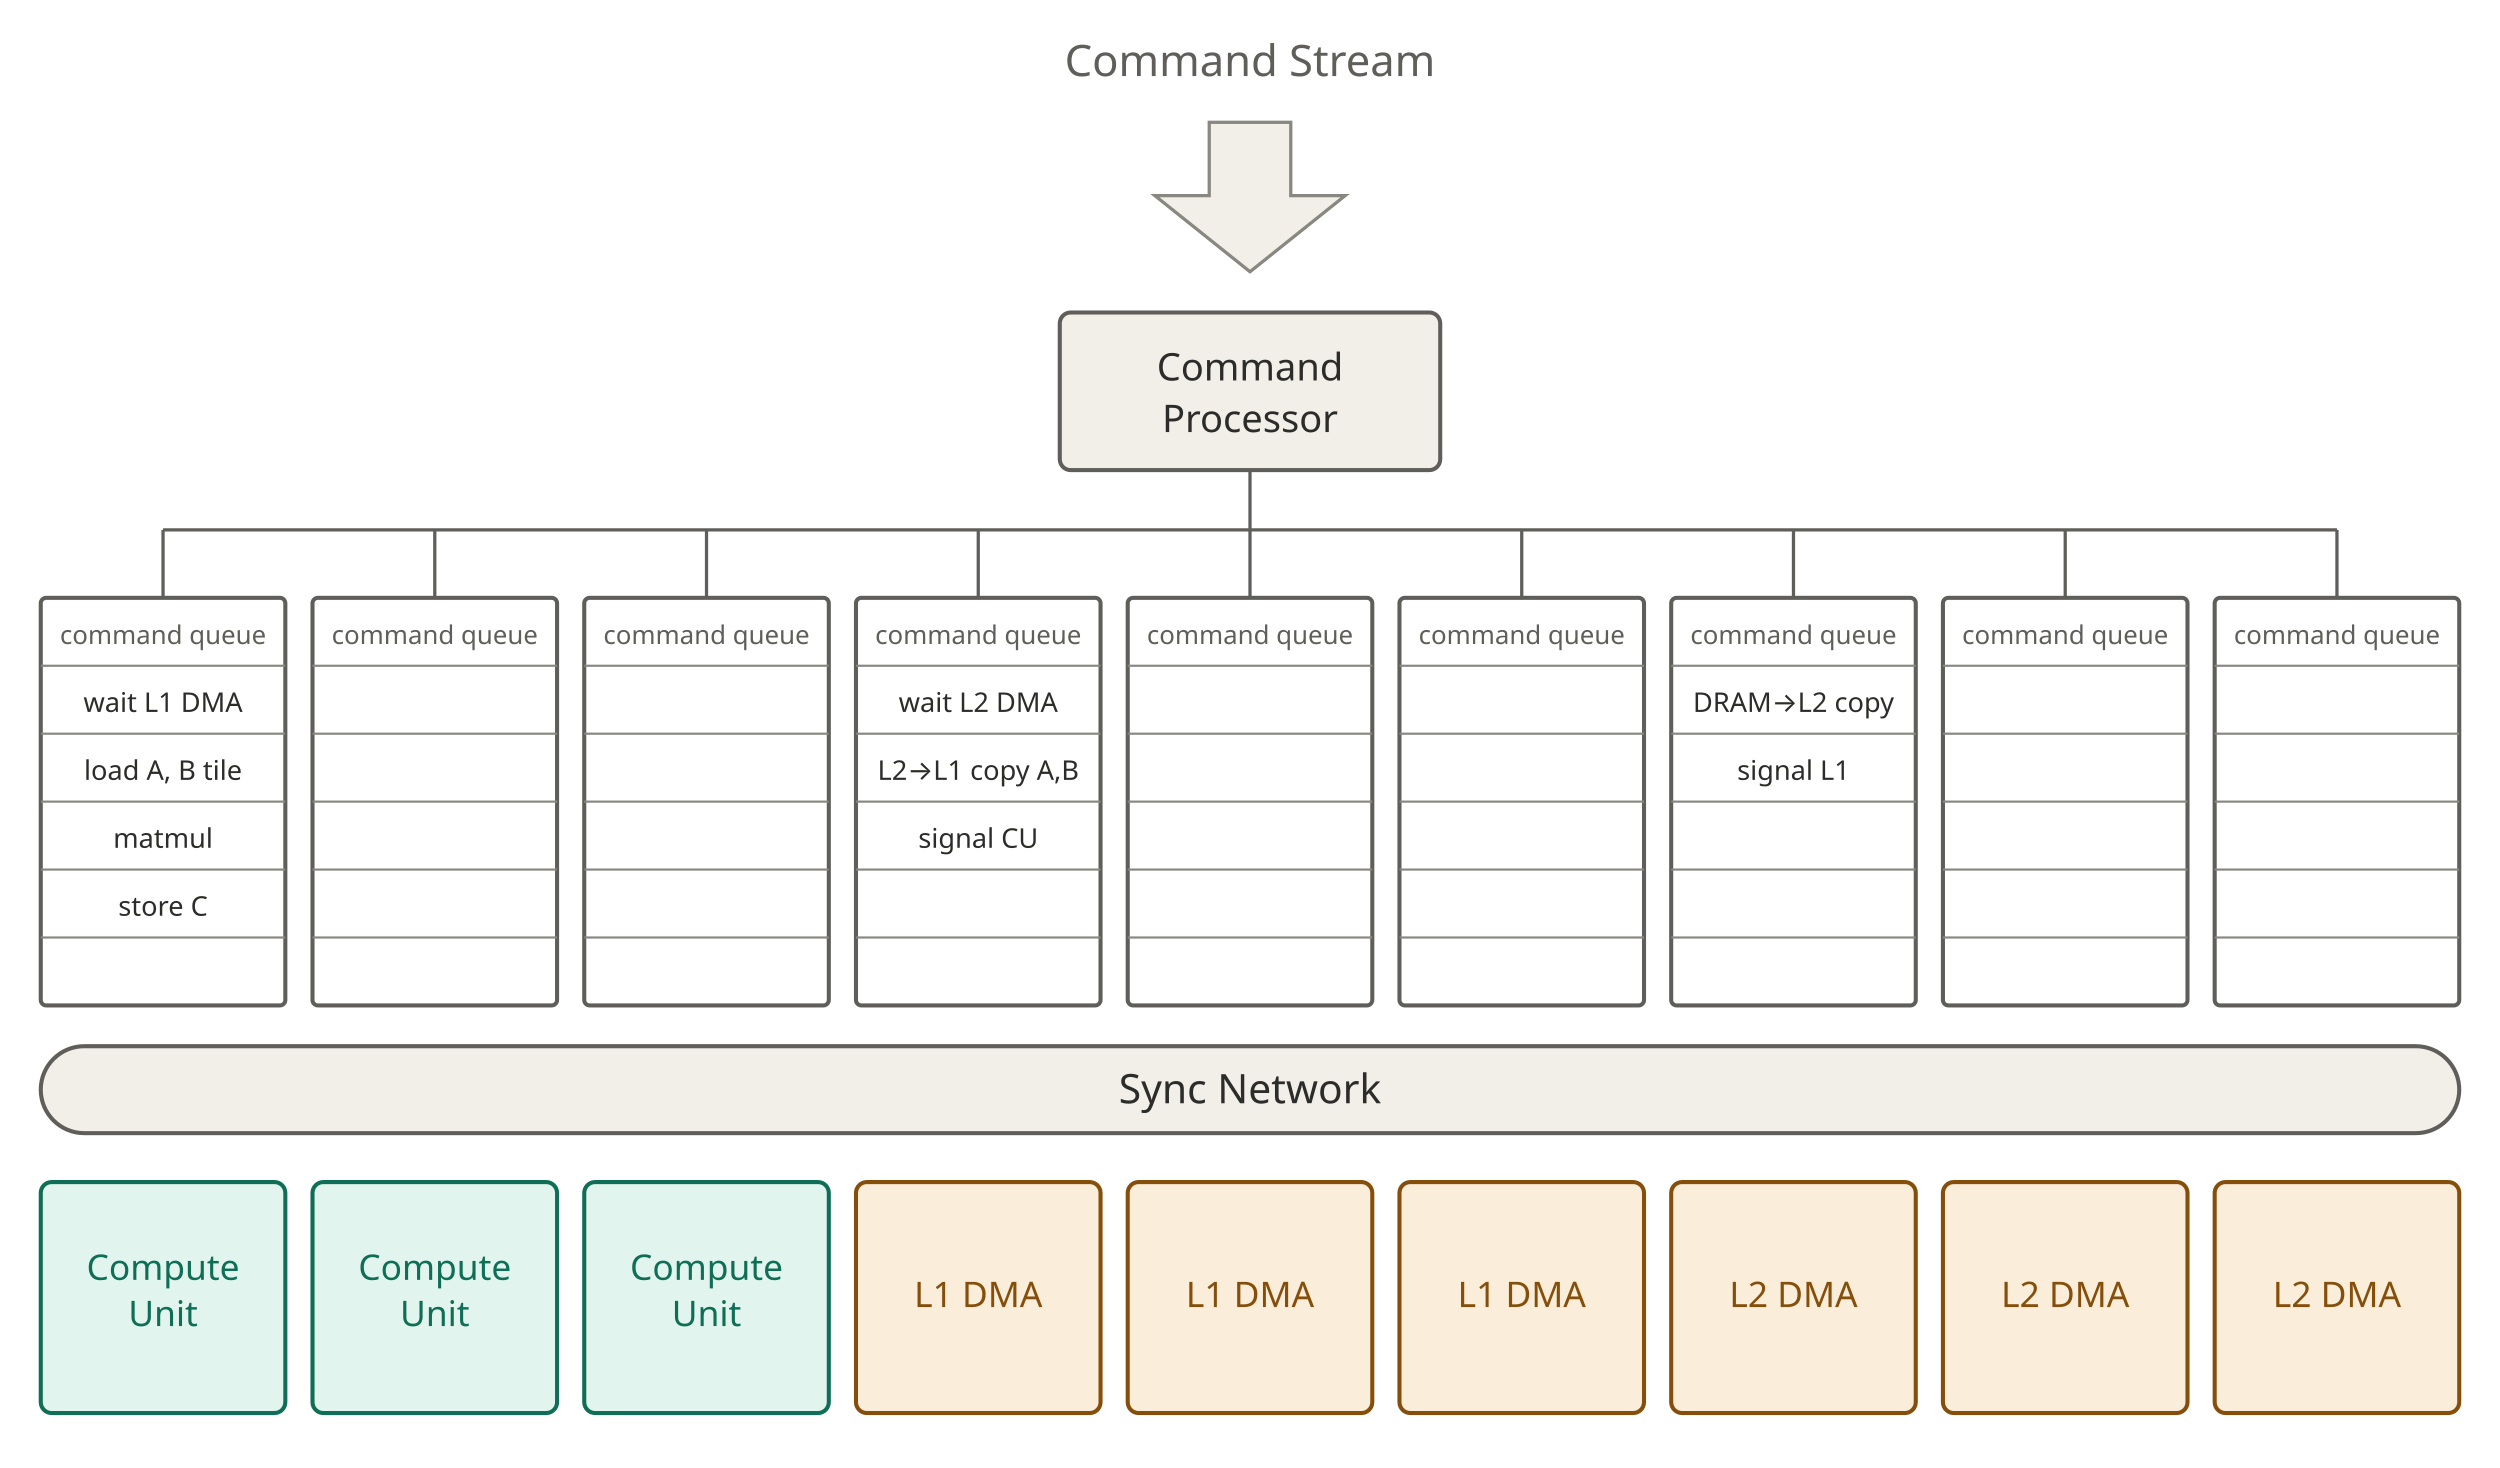
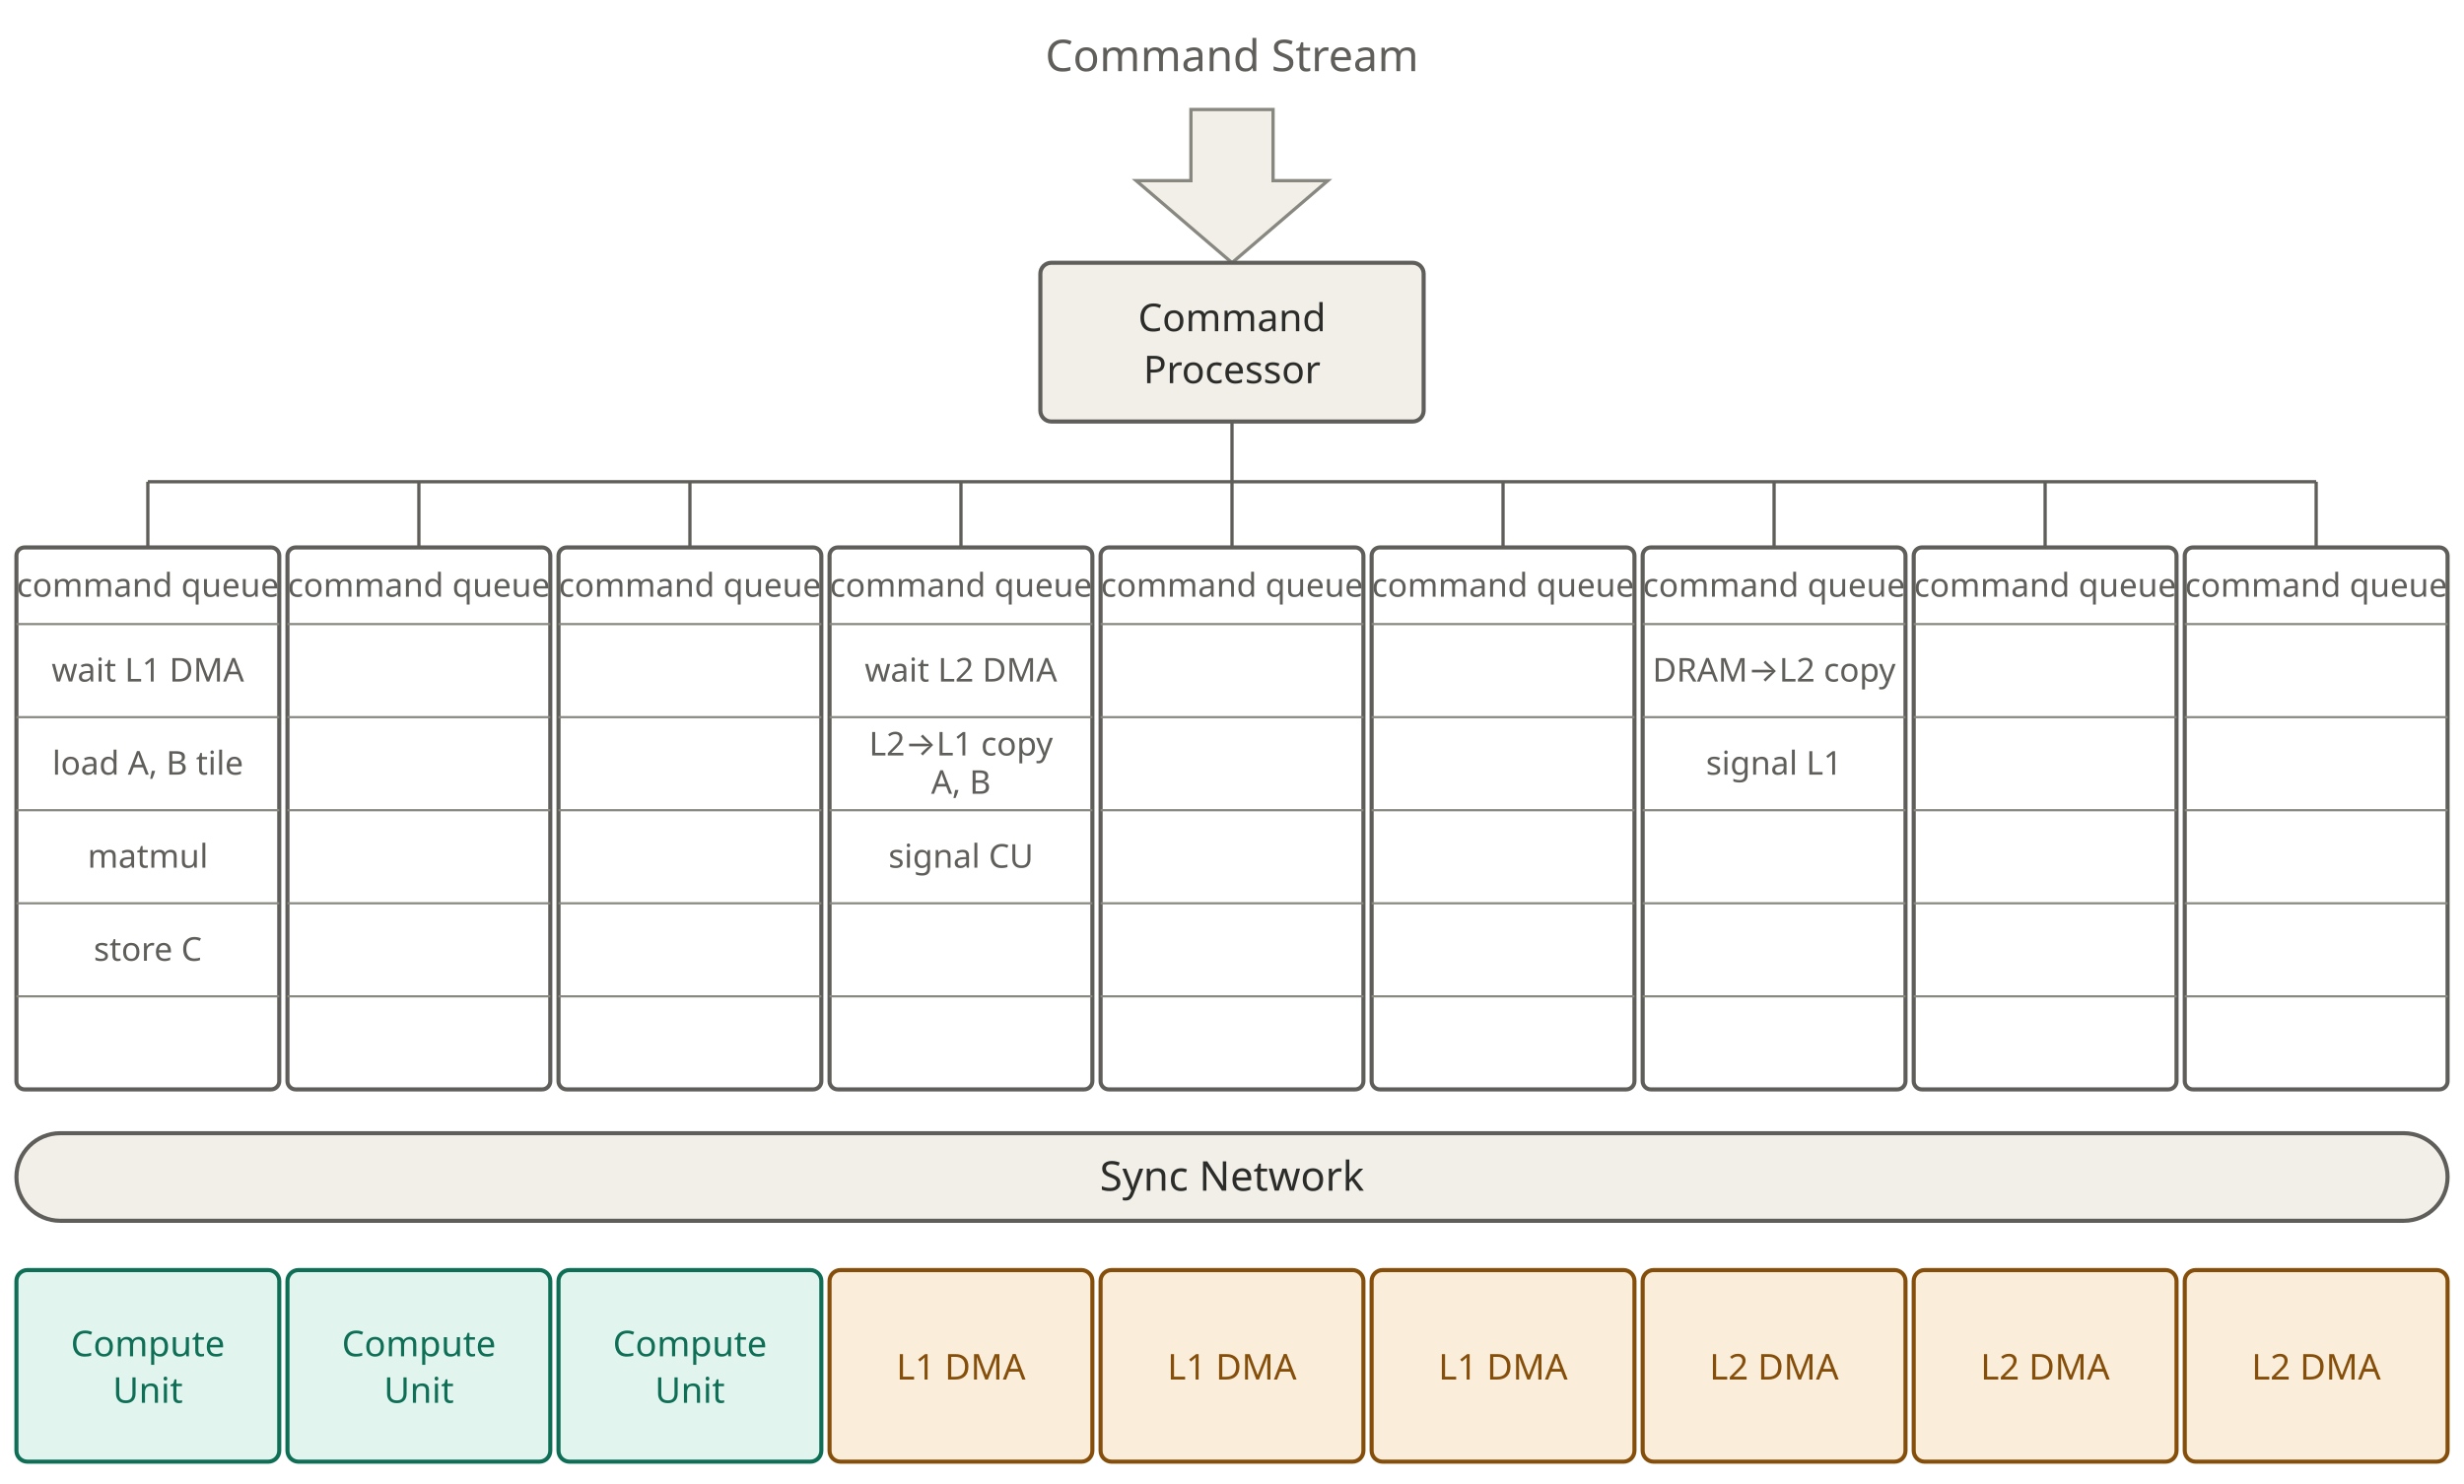
- <svg xmlns="http://www.w3.org/2000/svg" width="920" height="540" viewBox="0 0 920 540" font-family="'Pretendard', 'Apple SD Gothic Neo', 'Noto Sans KR', 'Segoe UI', system-ui, -apple-system, sans-serif">
-   <text x="460" y="28" text-anchor="middle" font-size="16" fill="#5F5E5A">Command Stream</text>
-   <path d="M 445 45 L 475 45 L 475 72 L 495 72 L 460 100 L 425 72 L 445 72 Z" fill="#F1EFE8" stroke="#888780" stroke-width="1.2" />
-   <rect x="390" y="115" width="140" height="58" rx="4" fill="#F1EFE8" stroke="#5F5E5A" stroke-width="1.5" />
-   <text x="460" y="140" text-anchor="middle" font-size="14" fill="#2C2C2A">Command</text>
-   <text x="460" y="159" text-anchor="middle" font-size="14" fill="#2C2C2A">Processor</text>
+ <svg xmlns="http://www.w3.org/2000/svg" width="900" height="542" viewBox="0 0 900 542" font-family="'Pretendard', 'Apple SD Gothic Neo', 'Noto Sans KR', 'Segoe UI', system-ui, -apple-system, sans-serif">
+   <text x="450" y="26" font-size="16" fill="#5F5E5A" text-anchor="middle">Command Stream</text>
+   <path d="M 435 40 L 465 40 L 465 66 L 485 66 L 450 96 L 415 66 L 435 66 Z" fill="#F1EFE8" stroke="#888780" stroke-width="1.2" />
+   <rect x="380" y="96" width="140" height="58" rx="4" fill="#F1EFE8" stroke="#5F5E5A" stroke-width="1.5" />
+   <text x="450" y="121" font-size="14" fill="#2C2C2A" text-anchor="middle">Command</text>
+   <text x="450" y="140" font-size="14" fill="#2C2C2A" text-anchor="middle">Processor</text>
  <g stroke="#5F5E5A" stroke-width="1.2" fill="none">
-     <line x1="460" y1="173" x2="460" y2="195" />
-     <line x1="60" y1="195" x2="860" y2="195" />
-     <line x1="60" y1="195" x2="60" y2="220" />
-     <line x1="160" y1="195" x2="160" y2="220" />
-     <line x1="260" y1="195" x2="260" y2="220" />
-     <line x1="360" y1="195" x2="360" y2="220" />
-     <line x1="460" y1="195" x2="460" y2="220" />
-     <line x1="560" y1="195" x2="560" y2="220" />
-     <line x1="660" y1="195" x2="660" y2="220" />
-     <line x1="760" y1="195" x2="760" y2="220" />
-     <line x1="860" y1="195" x2="860" y2="220" />
+     <line x1="450" y1="154" x2="450" y2="176" />
+     <line x1="54" y1="176" x2="846" y2="176" />
+     <line x1="54" y1="176" x2="54" y2="200" />
+     <line x1="153" y1="176" x2="153" y2="200" />
+     <line x1="252" y1="176" x2="252" y2="200" />
+     <line x1="351" y1="176" x2="351" y2="200" />
+     <line x1="450" y1="176" x2="450" y2="200" />
+     <line x1="549" y1="176" x2="549" y2="200" />
+     <line x1="648" y1="176" x2="648" y2="200" />
+     <line x1="747" y1="176" x2="747" y2="200" />
+     <line x1="846" y1="176" x2="846" y2="200" />
  </g>
-   <g stroke="#5F5E5A" stroke-width="1.5" fill="none">
-     <rect x="15" y="220" width="90" height="150" rx="2" />
-     <rect x="115" y="220" width="90" height="150" rx="2" />
-     <rect x="215" y="220" width="90" height="150" rx="2" />
-     <rect x="315" y="220" width="90" height="150" rx="2" />
-     <rect x="415" y="220" width="90" height="150" rx="2" />
-     <rect x="515" y="220" width="90" height="150" rx="2" />
-     <rect x="615" y="220" width="90" height="150" rx="2" />
-     <rect x="715" y="220" width="90" height="150" rx="2" />
-     <rect x="815" y="220" width="90" height="150" rx="2" />
-   </g>
-   <g stroke="#888780" stroke-width="0.8">
-     <line x1="15" y1="245" x2="105" y2="245" />
-     <line x1="15" y1="270" x2="105" y2="270" />
-     <line x1="15" y1="295" x2="105" y2="295" />
-     <line x1="15" y1="320" x2="105" y2="320" />
-     <line x1="15" y1="345" x2="105" y2="345" />
-     <line x1="115" y1="245" x2="205" y2="245" />
-     <line x1="115" y1="270" x2="205" y2="270" />
-     <line x1="115" y1="295" x2="205" y2="295" />
-     <line x1="115" y1="320" x2="205" y2="320" />
-     <line x1="115" y1="345" x2="205" y2="345" />
-     <line x1="215" y1="245" x2="305" y2="245" />
-     <line x1="215" y1="270" x2="305" y2="270" />
-     <line x1="215" y1="295" x2="305" y2="295" />
-     <line x1="215" y1="320" x2="305" y2="320" />
-     <line x1="215" y1="345" x2="305" y2="345" />
-     <line x1="315" y1="245" x2="405" y2="245" />
-     <line x1="315" y1="270" x2="405" y2="270" />
-     <line x1="315" y1="295" x2="405" y2="295" />
-     <line x1="315" y1="320" x2="405" y2="320" />
-     <line x1="315" y1="345" x2="405" y2="345" />
-     <line x1="415" y1="245" x2="505" y2="245" />
-     <line x1="415" y1="270" x2="505" y2="270" />
-     <line x1="415" y1="295" x2="505" y2="295" />
-     <line x1="415" y1="320" x2="505" y2="320" />
-     <line x1="415" y1="345" x2="505" y2="345" />
-     <line x1="515" y1="245" x2="605" y2="245" />
-     <line x1="515" y1="270" x2="605" y2="270" />
-     <line x1="515" y1="295" x2="605" y2="295" />
-     <line x1="515" y1="320" x2="605" y2="320" />
-     <line x1="515" y1="345" x2="605" y2="345" />
-     <line x1="615" y1="245" x2="705" y2="245" />
-     <line x1="615" y1="270" x2="705" y2="270" />
-     <line x1="615" y1="295" x2="705" y2="295" />
-     <line x1="615" y1="320" x2="705" y2="320" />
-     <line x1="615" y1="345" x2="705" y2="345" />
-     <line x1="715" y1="245" x2="805" y2="245" />
-     <line x1="715" y1="270" x2="805" y2="270" />
-     <line x1="715" y1="295" x2="805" y2="295" />
-     <line x1="715" y1="320" x2="805" y2="320" />
-     <line x1="715" y1="345" x2="805" y2="345" />
-     <line x1="815" y1="245" x2="905" y2="245" />
-     <line x1="815" y1="270" x2="905" y2="270" />
-     <line x1="815" y1="295" x2="905" y2="295" />
-     <line x1="815" y1="320" x2="905" y2="320" />
-     <line x1="815" y1="345" x2="905" y2="345" />
-   </g>
-   <rect x="15" y="385" width="890" height="32" rx="16" fill="#F1EFE8" stroke="#5F5E5A" stroke-width="1.5" />
-   <text x="460" y="406" text-anchor="middle" font-size="15" fill="#2C2C2A">Sync Network</text>
-   <g fill="#E1F5EE" stroke="#0F6E56" stroke-width="1.5">
-     <rect x="15" y="435" width="90" height="85" rx="4" />
-     <rect x="115" y="435" width="90" height="85" rx="4" />
-     <rect x="215" y="435" width="90" height="85" rx="4" />
-   </g>
-   <g font-size="13" fill="#0F6E56" text-anchor="middle">
-     <text x="60" y="471">Compute</text>
-     <text x="60" y="488">Unit</text>
-     <text x="160" y="471">Compute</text>
-     <text x="160" y="488">Unit</text>
-     <text x="260" y="471">Compute</text>
-     <text x="260" y="488">Unit</text>
-   </g>
-   <g fill="#FAEEDA" stroke="#854F0B" stroke-width="1.5">
-     <rect x="315" y="435" width="90" height="85" rx="4" />
-     <rect x="415" y="435" width="90" height="85" rx="4" />
-     <rect x="515" y="435" width="90" height="85" rx="4" />
-     <rect x="615" y="435" width="90" height="85" rx="4" />
-     <rect x="715" y="435" width="90" height="85" rx="4" />
-     <rect x="815" y="435" width="90" height="85" rx="4" />
-   </g>
-   <g font-size="13" fill="#854F0B" text-anchor="middle">
-     <text x="360" y="481">L1 DMA</text>
-     <text x="460" y="481">L1 DMA</text>
-     <text x="560" y="481">L1 DMA</text>
-     <text x="660" y="481">L2 DMA</text>
-     <text x="760" y="481">L2 DMA</text>
-     <text x="860" y="481">L2 DMA</text>
-   </g>
-   <text x="60" y="237" text-anchor="middle" font-size="9.5" fill="#5F5E5A">command queue</text>
-   <text x="160" y="237" text-anchor="middle" font-size="9.5" fill="#5F5E5A">command queue</text>
-   <text x="260" y="237" text-anchor="middle" font-size="9.5" fill="#5F5E5A">command queue</text>
-   <text x="360" y="237" text-anchor="middle" font-size="9.5" fill="#5F5E5A">command queue</text>
-   <text x="460" y="237" text-anchor="middle" font-size="9.5" fill="#5F5E5A">command queue</text>
-   <text x="560" y="237" text-anchor="middle" font-size="9.5" fill="#5F5E5A">command queue</text>
-   <text x="660" y="237" text-anchor="middle" font-size="9.5" fill="#5F5E5A">command queue</text>
-   <text x="760" y="237" text-anchor="middle" font-size="9.5" fill="#5F5E5A">command queue</text>
-   <text x="860" y="237" text-anchor="middle" font-size="9.5" fill="#5F5E5A">command queue</text>
-   <text x="60" y="262" text-anchor="middle" font-size="10" fill="#2C2C2A">wait L1 DMA</text>
-   <text x="60" y="287" text-anchor="middle" font-size="10" fill="#2C2C2A">load A, B tile</text>
-   <text x="60" y="312" text-anchor="middle" font-size="10" fill="#2C2C2A">matmul</text>
-   <text x="60" y="337" text-anchor="middle" font-size="10" fill="#2C2C2A">store C</text>
-   <text x="360" y="262" text-anchor="middle" font-size="10" fill="#2C2C2A">wait L2 DMA</text>
-   <text x="360" y="287" text-anchor="middle" font-size="10" fill="#2C2C2A">L2→L1 copy A,B</text>
-   <text x="360" y="312" text-anchor="middle" font-size="10" fill="#2C2C2A">signal CU</text>
-   <text x="660" y="262" text-anchor="middle" font-size="10" fill="#2C2C2A">DRAM→L2 copy</text>
-   <text x="660" y="287" text-anchor="middle" font-size="10" fill="#2C2C2A">signal L1</text>
+   <rect x="6" y="200" width="96" height="198" rx="3" fill="none" stroke="#5F5E5A" stroke-width="1.5" />
+   <line x1="6" y1="228" x2="102" y2="228" stroke="#888780" stroke-width="0.8" />
+   <line x1="6" y1="262" x2="102" y2="262" stroke="#888780" stroke-width="0.8" />
+   <line x1="6" y1="296" x2="102" y2="296" stroke="#888780" stroke-width="0.8" />
+   <line x1="6" y1="330" x2="102" y2="330" stroke="#888780" stroke-width="0.8" />
+   <line x1="6" y1="364" x2="102" y2="364" stroke="#888780" stroke-width="0.8" />
+   <text x="54.0" y="218.0" font-size="12" fill="#5F5E5A" text-anchor="middle">command queue</text>
+   <text x="54.0" y="249.0" font-size="12" fill="#5F5E5A" text-anchor="middle">wait L1 DMA</text>
+   <text x="54.0" y="283.0" font-size="12" fill="#5F5E5A" text-anchor="middle">load A, B tile</text>
+   <text x="54.0" y="317.0" font-size="12" fill="#5F5E5A" text-anchor="middle">matmul</text>
+   <text x="54.0" y="351.0" font-size="12" fill="#5F5E5A" text-anchor="middle">store C</text>
+   <rect x="105" y="200" width="96" height="198" rx="3" fill="none" stroke="#5F5E5A" stroke-width="1.5" />
+   <line x1="105" y1="228" x2="201" y2="228" stroke="#888780" stroke-width="0.8" />
+   <line x1="105" y1="262" x2="201" y2="262" stroke="#888780" stroke-width="0.8" />
+   <line x1="105" y1="296" x2="201" y2="296" stroke="#888780" stroke-width="0.8" />
+   <line x1="105" y1="330" x2="201" y2="330" stroke="#888780" stroke-width="0.8" />
+   <line x1="105" y1="364" x2="201" y2="364" stroke="#888780" stroke-width="0.8" />
+   <text x="153.0" y="218.0" font-size="12" fill="#5F5E5A" text-anchor="middle">command queue</text>
+   <rect x="204" y="200" width="96" height="198" rx="3" fill="none" stroke="#5F5E5A" stroke-width="1.5" />
+   <line x1="204" y1="228" x2="300" y2="228" stroke="#888780" stroke-width="0.8" />
+   <line x1="204" y1="262" x2="300" y2="262" stroke="#888780" stroke-width="0.8" />
+   <line x1="204" y1="296" x2="300" y2="296" stroke="#888780" stroke-width="0.8" />
+   <line x1="204" y1="330" x2="300" y2="330" stroke="#888780" stroke-width="0.8" />
+   <line x1="204" y1="364" x2="300" y2="364" stroke="#888780" stroke-width="0.8" />
+   <text x="252.0" y="218.0" font-size="12" fill="#5F5E5A" text-anchor="middle">command queue</text>
+   <rect x="303" y="200" width="96" height="198" rx="3" fill="none" stroke="#5F5E5A" stroke-width="1.5" />
+   <line x1="303" y1="228" x2="399" y2="228" stroke="#888780" stroke-width="0.8" />
+   <line x1="303" y1="262" x2="399" y2="262" stroke="#888780" stroke-width="0.8" />
+   <line x1="303" y1="296" x2="399" y2="296" stroke="#888780" stroke-width="0.8" />
+   <line x1="303" y1="330" x2="399" y2="330" stroke="#888780" stroke-width="0.8" />
+   <line x1="303" y1="364" x2="399" y2="364" stroke="#888780" stroke-width="0.8" />
+   <text x="351.0" y="218.0" font-size="12" fill="#5F5E5A" text-anchor="middle">command queue</text>
+   <text x="351.0" y="249.0" font-size="12" fill="#5F5E5A" text-anchor="middle">wait L2 DMA</text>
+   <text x="351.0" y="276.0" font-size="12" fill="#5F5E5A" text-anchor="middle">L2→L1 copy</text>
+   <text x="351.0" y="290.0" font-size="12" fill="#5F5E5A" text-anchor="middle">A, B</text>
+   <text x="351.0" y="317.0" font-size="12" fill="#5F5E5A" text-anchor="middle">signal CU</text>
+   <rect x="402" y="200" width="96" height="198" rx="3" fill="none" stroke="#5F5E5A" stroke-width="1.5" />
+   <line x1="402" y1="228" x2="498" y2="228" stroke="#888780" stroke-width="0.8" />
+   <line x1="402" y1="262" x2="498" y2="262" stroke="#888780" stroke-width="0.8" />
+   <line x1="402" y1="296" x2="498" y2="296" stroke="#888780" stroke-width="0.8" />
+   <line x1="402" y1="330" x2="498" y2="330" stroke="#888780" stroke-width="0.8" />
+   <line x1="402" y1="364" x2="498" y2="364" stroke="#888780" stroke-width="0.8" />
+   <text x="450.0" y="218.0" font-size="12" fill="#5F5E5A" text-anchor="middle">command queue</text>
+   <rect x="501" y="200" width="96" height="198" rx="3" fill="none" stroke="#5F5E5A" stroke-width="1.5" />
+   <line x1="501" y1="228" x2="597" y2="228" stroke="#888780" stroke-width="0.8" />
+   <line x1="501" y1="262" x2="597" y2="262" stroke="#888780" stroke-width="0.8" />
+   <line x1="501" y1="296" x2="597" y2="296" stroke="#888780" stroke-width="0.8" />
+   <line x1="501" y1="330" x2="597" y2="330" stroke="#888780" stroke-width="0.8" />
+   <line x1="501" y1="364" x2="597" y2="364" stroke="#888780" stroke-width="0.8" />
+   <text x="549.0" y="218.0" font-size="12" fill="#5F5E5A" text-anchor="middle">command queue</text>
+   <rect x="600" y="200" width="96" height="198" rx="3" fill="none" stroke="#5F5E5A" stroke-width="1.5" />
+   <line x1="600" y1="228" x2="696" y2="228" stroke="#888780" stroke-width="0.8" />
+   <line x1="600" y1="262" x2="696" y2="262" stroke="#888780" stroke-width="0.8" />
+   <line x1="600" y1="296" x2="696" y2="296" stroke="#888780" stroke-width="0.8" />
+   <line x1="600" y1="330" x2="696" y2="330" stroke="#888780" stroke-width="0.8" />
+   <line x1="600" y1="364" x2="696" y2="364" stroke="#888780" stroke-width="0.8" />
+   <text x="648.0" y="218.0" font-size="12" fill="#5F5E5A" text-anchor="middle">command queue</text>
+   <text x="648.0" y="249.0" font-size="12" fill="#5F5E5A" text-anchor="middle">DRAM→L2 copy</text>
+   <text x="648.0" y="283.0" font-size="12" fill="#5F5E5A" text-anchor="middle">signal L1</text>
+   <rect x="699" y="200" width="96" height="198" rx="3" fill="none" stroke="#5F5E5A" stroke-width="1.5" />
+   <line x1="699" y1="228" x2="795" y2="228" stroke="#888780" stroke-width="0.8" />
+   <line x1="699" y1="262" x2="795" y2="262" stroke="#888780" stroke-width="0.8" />
+   <line x1="699" y1="296" x2="795" y2="296" stroke="#888780" stroke-width="0.8" />
+   <line x1="699" y1="330" x2="795" y2="330" stroke="#888780" stroke-width="0.8" />
+   <line x1="699" y1="364" x2="795" y2="364" stroke="#888780" stroke-width="0.8" />
+   <text x="747.0" y="218.0" font-size="12" fill="#5F5E5A" text-anchor="middle">command queue</text>
+   <rect x="798" y="200" width="96" height="198" rx="3" fill="none" stroke="#5F5E5A" stroke-width="1.5" />
+   <line x1="798" y1="228" x2="894" y2="228" stroke="#888780" stroke-width="0.8" />
+   <line x1="798" y1="262" x2="894" y2="262" stroke="#888780" stroke-width="0.8" />
+   <line x1="798" y1="296" x2="894" y2="296" stroke="#888780" stroke-width="0.8" />
+   <line x1="798" y1="330" x2="894" y2="330" stroke="#888780" stroke-width="0.8" />
+   <line x1="798" y1="364" x2="894" y2="364" stroke="#888780" stroke-width="0.8" />
+   <text x="846.0" y="218.0" font-size="12" fill="#5F5E5A" text-anchor="middle">command queue</text>
+   <rect x="6" y="414" width="888" height="32" rx="16" fill="#F1EFE8" stroke="#5F5E5A" stroke-width="1.5" />
+   <text x="450" y="435" font-size="15" fill="#2C2C2A" text-anchor="middle">Sync Network</text>
+   <rect x="6" y="464" width="96" height="70" rx="4" fill="#E1F5EE" stroke="#0F6E56" stroke-width="1.5" />
+   <text x="54" y="495.5" font-size="13" fill="#0F6E56" text-anchor="middle">Compute</text>
+   <text x="54" y="512.5" font-size="13" fill="#0F6E56" text-anchor="middle">Unit</text>
+   <rect x="105" y="464" width="96" height="70" rx="4" fill="#E1F5EE" stroke="#0F6E56" stroke-width="1.5" />
+   <text x="153" y="495.5" font-size="13" fill="#0F6E56" text-anchor="middle">Compute</text>
+   <text x="153" y="512.5" font-size="13" fill="#0F6E56" text-anchor="middle">Unit</text>
+   <rect x="204" y="464" width="96" height="70" rx="4" fill="#E1F5EE" stroke="#0F6E56" stroke-width="1.5" />
+   <text x="252" y="495.5" font-size="13" fill="#0F6E56" text-anchor="middle">Compute</text>
+   <text x="252" y="512.5" font-size="13" fill="#0F6E56" text-anchor="middle">Unit</text>
+   <rect x="303" y="464" width="96" height="70" rx="4" fill="#FAEEDA" stroke="#854F0B" stroke-width="1.5" />
+   <text x="351" y="504.0" font-size="13" fill="#854F0B" text-anchor="middle">L1 DMA</text>
+   <rect x="402" y="464" width="96" height="70" rx="4" fill="#FAEEDA" stroke="#854F0B" stroke-width="1.5" />
+   <text x="450" y="504.0" font-size="13" fill="#854F0B" text-anchor="middle">L1 DMA</text>
+   <rect x="501" y="464" width="96" height="70" rx="4" fill="#FAEEDA" stroke="#854F0B" stroke-width="1.5" />
+   <text x="549" y="504.0" font-size="13" fill="#854F0B" text-anchor="middle">L1 DMA</text>
+   <rect x="600" y="464" width="96" height="70" rx="4" fill="#FAEEDA" stroke="#854F0B" stroke-width="1.5" />
+   <text x="648" y="504.0" font-size="13" fill="#854F0B" text-anchor="middle">L2 DMA</text>
+   <rect x="699" y="464" width="96" height="70" rx="4" fill="#FAEEDA" stroke="#854F0B" stroke-width="1.5" />
+   <text x="747" y="504.0" font-size="13" fill="#854F0B" text-anchor="middle">L2 DMA</text>
+   <rect x="798" y="464" width="96" height="70" rx="4" fill="#FAEEDA" stroke="#854F0B" stroke-width="1.5" />
+   <text x="846" y="504.0" font-size="13" fill="#854F0B" text-anchor="middle">L2 DMA</text>
</svg>
